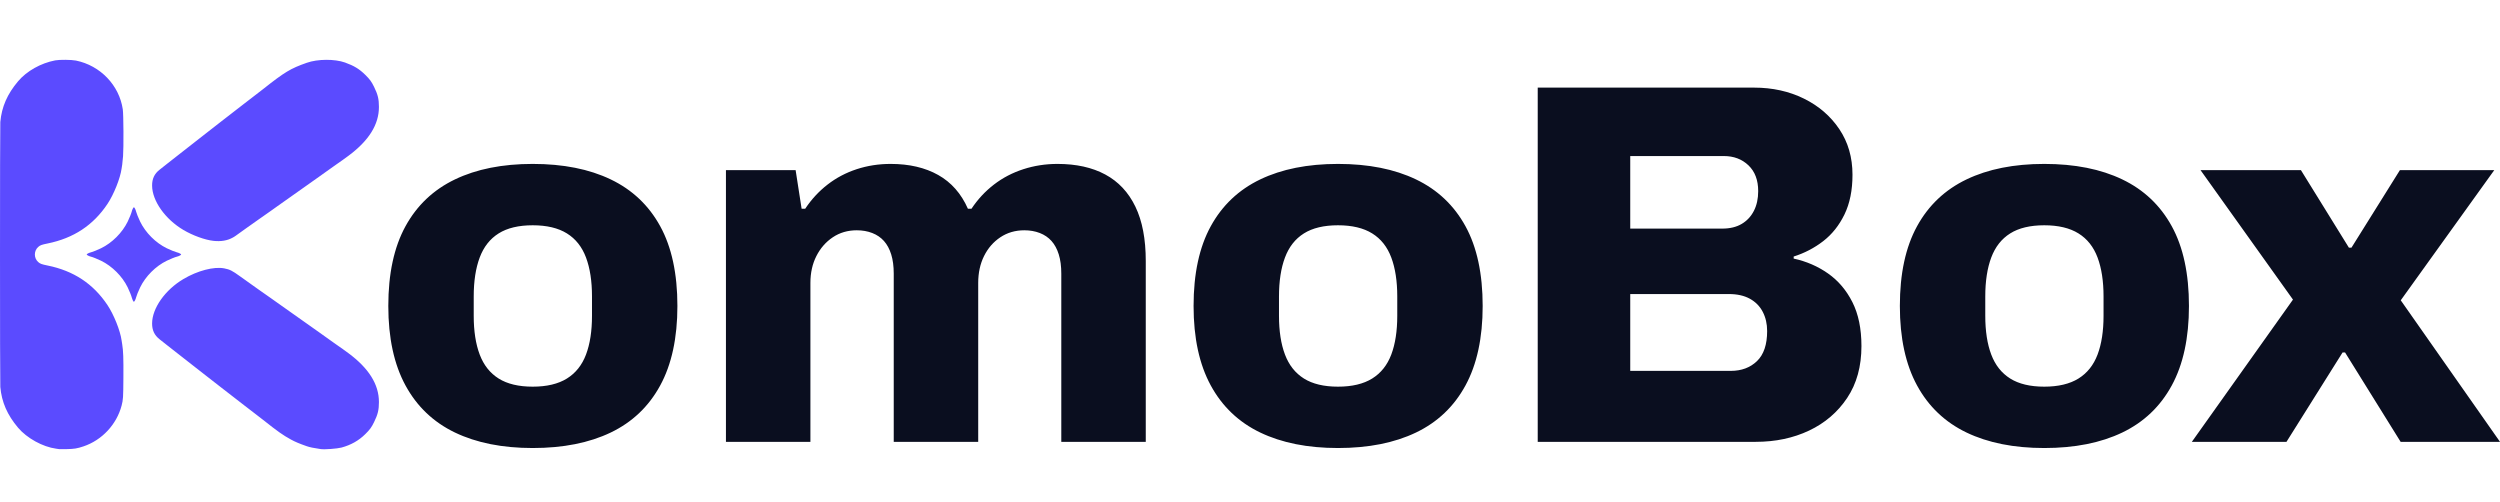
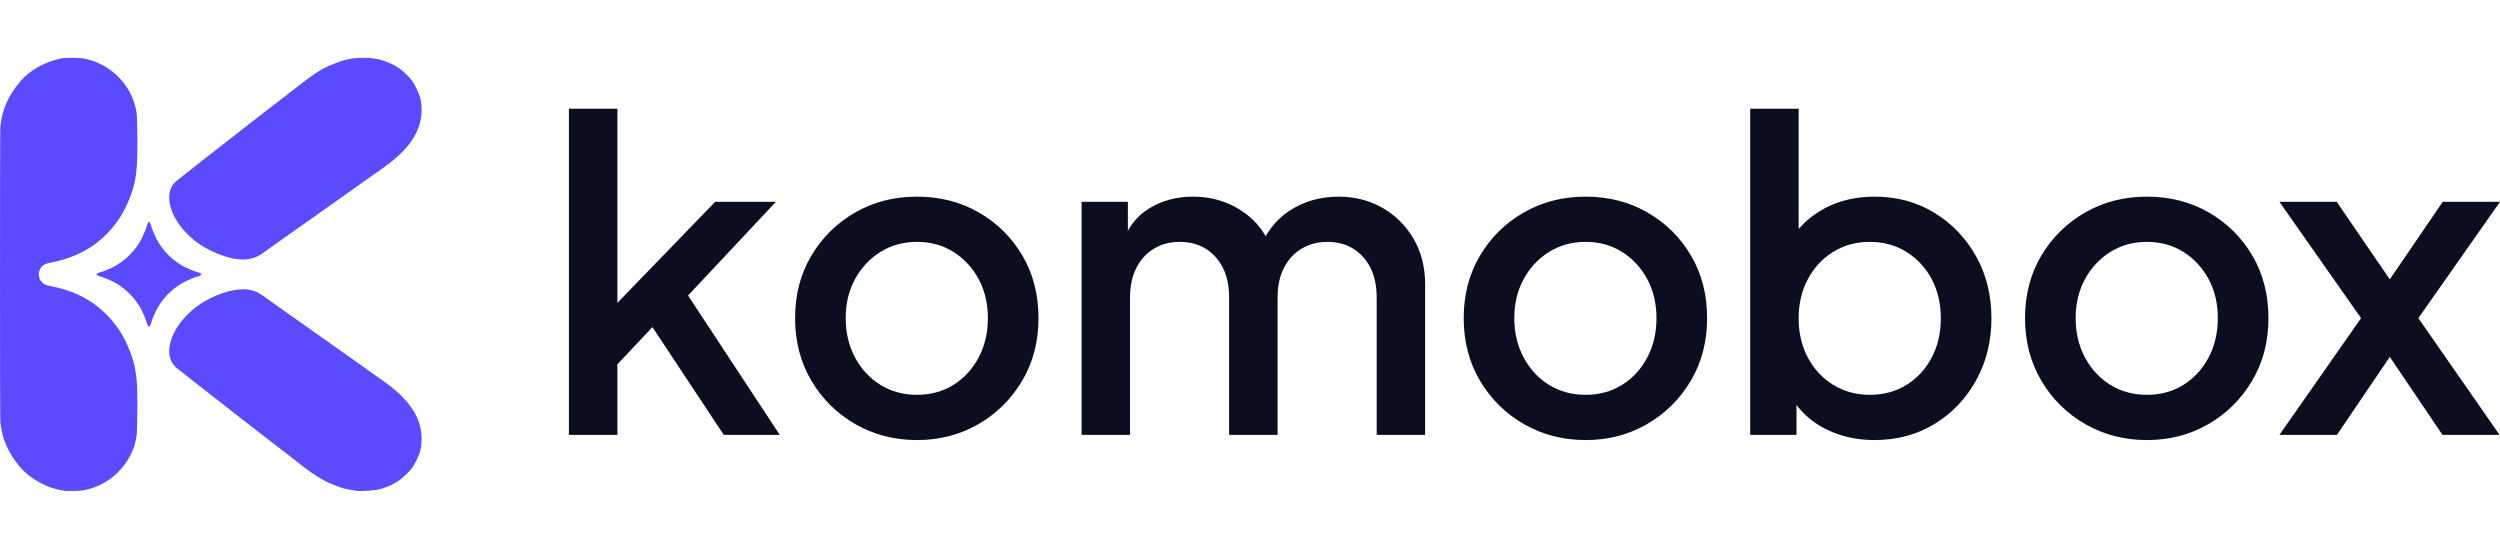
- <svg xmlns="http://www.w3.org/2000/svg" width="757.391" height="152" viewBox="0 0 757.391 152" fill="none" role="img" aria-label="KomoBox">
-   <g transform="translate(-11.700 133.857) scale(0.156185)">
-     <path d="M58.38 232.08 C58.25 232.05 57.52 231.94 56.76 231.84 C49.59 230.87 41.16 226.22 36.44 220.64 C30.65 213.78 27.68 206.95 26.95 198.86 C26.73 196.38 26.73 59.77 26.95 57.3 C27.68 49.2 30.65 42.38 36.44 35.52 C41.05 30.06 48.58 25.82 56.28 24.35 C58.58 23.91 65 23.97 67.37 24.45 C80.41 27.11 90.51 37.64 92.4 50.54 C92.79 53.22 92.89 71.01 92.54 75.57 C92.4 77.38 92.19 79.43 92.08 80.12 C91.96 80.82 91.82 81.73 91.76 82.16 C91.06 87.33 87.61 95.97 84.21 101.06 C76.62 112.44 66.13 119.36 52.22 122.19 C49 122.84 48.25 123.11 47.2 124.05 C44.82 126.14 44.82 130.02 47.2 132.11 C48.25 133.04 49 133.31 52.22 133.97 C66.13 136.79 76.62 143.72 84.21 155.1 C87.61 160.18 91.06 168.82 91.76 174 C91.82 174.42 91.96 175.34 92.08 176.03 C92.65 179.44 92.8 183.54 92.72 193.88 C92.65 204.65 92.58 205.68 91.77 208.79 C89.13 218.89 81.28 227.3 71.39 230.61 C67.96 231.76 66.42 232.01 62.25 232.08 C60.25 232.11 58.51 232.11 58.38 232.08 Z M198.16 232.06 C194.52 231.53 192.23 231.06 190.73 230.53 C186.63 229.09 184.51 228.2 182.22 226.94 C177.95 224.6 175.39 222.8 167.34 216.43 C166.57 215.83 164.93 214.56 163.7 213.62 C162.46 212.69 159.53 210.43 157.18 208.6 C149.24 202.43 148.33 201.73 144.8 199.01 C142.86 197.52 140.58 195.74 139.73 195.06 C138.88 194.38 137.54 193.33 136.75 192.74 C135.97 192.14 133.96 190.57 132.28 189.25 C128.75 186.45 125.09 183.59 121.8 181.05 C120.53 180.06 118.09 178.15 116.38 176.8 C114.68 175.45 112.73 173.91 112.04 173.37 C109.28 171.19 108.03 168.52 108.06 164.86 C108.11 156.76 115.03 146.97 124.78 141.2 C132.35 136.71 141.09 134.43 146.59 135.49 C149.6 136.07 150.83 136.69 155.1 139.77 C159.09 142.65 159.59 143 161.07 144.03 C161.88 144.6 163.65 145.86 165.02 146.84 C166.38 147.82 168.16 149.06 168.97 149.61 C169.77 150.15 171.11 151.09 171.93 151.69 C172.75 152.29 173.93 153.13 174.55 153.55 C175.18 153.98 178.87 156.59 182.76 159.36 C189.38 164.07 191.11 165.29 197.08 169.49 C198.35 170.39 200.09 171.64 200.95 172.25 C201.8 172.87 203.61 174.16 204.97 175.12 C210.07 178.68 210.72 179.15 212.93 180.78 C223.88 188.89 229.27 197.5 229.27 206.91 C229.27 211.14 228.69 213.53 226.66 217.67 C225.26 220.52 224.46 221.61 221.94 224.1 C218.48 227.53 214.28 229.89 209.27 231.24 C206.94 231.86 200.21 232.36 198.16 232.06 Z M97.68 152.43 C97.46 151.94 97.24 151.31 97.18 151.03 C97.02 150.24 95.92 147.52 95.02 145.66 C92.13 139.71 86.7 134.29 80.76 131.4 C78.9 130.5 76.18 129.4 75.38 129.24 C74.44 129.04 73.1 128.36 73.1 128.08 C73.1 127.79 74.44 127.12 75.38 126.92 C76.18 126.75 78.9 125.66 80.76 124.75 C86.7 121.87 92.13 116.44 95.02 110.5 C95.92 108.63 97.02 105.92 97.18 105.12 C97.38 104.17 98.06 102.83 98.34 102.83 C98.62 102.83 99.3 104.17 99.5 105.12 C99.67 105.92 100.76 108.63 101.67 110.5 C104.55 116.44 109.98 121.87 115.92 124.75 C117.79 125.66 120.5 126.75 121.3 126.92 C122.25 127.12 123.59 127.79 123.59 128.08 C123.59 128.36 122.25 129.04 121.3 129.24 C120.5 129.4 117.79 130.5 115.92 131.4 C109.98 134.29 104.55 139.71 101.67 145.66 C100.76 147.52 99.67 150.24 99.5 151.03 C99.3 151.98 98.62 153.32 98.34 153.32 C98.16 153.32 97.94 153.02 97.68 152.43 Z M140.85 120.79 C136.3 120.29 129.78 117.92 124.78 114.96 C115.03 109.19 108.11 99.4 108.06 91.29 C108.03 87.63 109.28 84.96 112.04 82.79 C112.73 82.25 114.68 80.71 116.38 79.36 C118.09 78.01 120.53 76.1 121.8 75.11 C125.09 72.56 128.75 69.7 132.28 66.91 C133.96 65.58 135.97 64.01 136.75 63.42 C137.54 62.82 138.88 61.77 139.73 61.09 C140.58 60.41 142.86 58.63 144.8 57.14 C148.33 54.43 149.24 53.73 157.18 47.55 C159.53 45.73 162.46 43.47 163.7 42.53 C164.93 41.59 166.57 40.33 167.34 39.72 C178.99 30.51 182 28.7 190.73 25.63 C196.52 23.58 205.63 23.53 211.14 25.49 C215.92 27.2 218.83 28.97 221.94 32.05 C224.46 34.54 225.26 35.64 226.66 38.48 C228.69 42.62 229.27 45.01 229.27 49.24 C229.27 58.65 223.88 67.27 212.93 75.37 C210.72 77.01 210.07 77.47 204.97 81.04 C203.61 81.99 201.8 83.28 200.95 83.9 C200.09 84.52 198.35 85.76 197.08 86.66 C191.11 90.86 189.38 92.09 182.76 96.79 C178.87 99.56 175.18 102.17 174.55 102.6 C173.93 103.03 172.75 103.87 171.93 104.47 C171.11 105.07 169.77 106.01 168.97 106.55 C168.16 107.09 166.38 108.34 165.02 109.32 C163.65 110.3 161.88 111.56 161.07 112.12 C160.26 112.69 159.07 113.53 158.43 113.98 C151.7 118.83 152.32 118.4 151.15 119.05 C148.3 120.65 144.85 121.23 140.85 120.79 Z" fill="#5B4BFF" fill-rule="evenodd" transform="translate(-22.31 -828.31) scale(3.63)" />
-     <path d="M1108.236 12.0Q1020.062 12.0 957.443 -18.043Q894.823 -48.087 861.476 -109.359Q828.128 -170.63 828.128 -263.543Q828.128 -357.457 861.476 -418.228Q894.823 -479.0 957.443 -509.043Q1020.062 -539.087 1108.236 -539.087Q1196.866 -539.087 1259.529 -509.043Q1322.192 -479.0 1355.54 -418.228Q1388.887 -357.457 1388.887 -263.543Q1388.887 -170.63 1355.54 -109.359Q1322.192 -48.087 1259.529 -18.043Q1196.866 12.0 1108.236 12.0ZM1108.236 -107.021Q1149.171 -107.021 1174.595 -122.804Q1200.019 -138.586 1211.617 -169.293Q1223.215 -200.0 1223.215 -244.587V-281.956Q1223.215 -326.543 1211.617 -357.522Q1200.019 -388.5 1174.595 -404.283Q1149.171 -420.066 1108.236 -420.066Q1067.301 -420.066 1042.149 -404.283Q1016.996 -388.5 1005.398 -357.522Q993.8 -326.543 993.8 -281.956V-244.587Q993.8 -200.0 1005.398 -169.293Q1016.996 -138.586 1042.149 -122.804Q1067.301 -107.021 1108.236 -107.021Z M1483.041 0.0V-527.087H1618.192L1629.822 -452.196H1636.822Q1654.909 -479.457 1680.17 -499.043Q1705.431 -518.63 1736.648 -528.859Q1767.865 -539.087 1802.409 -539.087Q1856.561 -539.087 1894.735 -517.641Q1932.908 -496.196 1952.365 -452.196H1959.365Q1977.452 -479.457 2002.897 -499.043Q2028.343 -518.63 2059.973 -528.859Q2091.604 -539.087 2126.06 -539.087Q2180.669 -539.087 2218.842 -518.554Q2257.016 -498.022 2277.201 -456.305Q2297.386 -414.587 2297.386 -350.674V0.0H2133.54V-326.218Q2133.54 -347.783 2128.627 -363.566Q2123.714 -379.349 2114.572 -389.577Q2105.431 -399.805 2091.833 -405.077Q2078.235 -410.349 2061.865 -410.349Q2035.583 -410.349 2015.3 -396.794Q1995.017 -383.24 1983.691 -360.403Q1972.365 -337.565 1972.365 -308.174V0.0H1808.519V-326.218Q1808.519 -347.783 1803.606 -363.566Q1798.693 -379.349 1789.551 -389.577Q1780.41 -399.805 1766.812 -405.077Q1753.214 -410.349 1736.844 -410.349Q1710.562 -410.349 1690.322 -396.794Q1670.083 -383.24 1658.485 -360.403Q1646.887 -337.565 1646.887 -308.174V0.0Z M2670.236 12.0Q2582.062 12.0 2519.443 -18.043Q2456.823 -48.087 2423.476 -109.359Q2390.128 -170.63 2390.128 -263.543Q2390.128 -357.457 2423.476 -418.228Q2456.823 -479.0 2519.443 -509.043Q2582.062 -539.087 2670.236 -539.087Q2758.866 -539.087 2821.529 -509.043Q2884.192 -479.0 2917.54 -418.228Q2950.887 -357.457 2950.887 -263.543Q2950.887 -170.63 2917.54 -109.359Q2884.192 -48.087 2821.529 -18.043Q2758.866 12.0 2670.236 12.0ZM2670.236 -107.021Q2711.171 -107.021 2736.595 -122.804Q2762.019 -138.586 2773.617 -169.293Q2785.215 -200.0 2785.215 -244.587V-281.956Q2785.215 -326.543 2773.617 -357.522Q2762.019 -388.5 2736.595 -404.283Q2711.171 -420.066 2670.236 -420.066Q2629.301 -420.066 2604.149 -404.283Q2578.996 -388.5 2567.398 -357.522Q2555.8 -326.543 2555.8 -281.956V-244.587Q2555.8 -200.0 2567.398 -169.293Q2578.996 -138.586 2604.149 -122.804Q2629.301 -107.021 2670.236 -107.021Z M3057.672 0.0V-687.087H3477.322Q3530.692 -687.087 3573.92 -665.815Q3617.148 -644.543 3642.692 -606.543Q3668.235 -568.543 3668.235 -518.087Q3668.235 -473.109 3652.692 -441.109Q3637.148 -409.109 3611.376 -389.239Q3585.605 -369.37 3554.148 -359.457V-355.457Q3591.061 -347.457 3620.789 -326.587Q3650.518 -305.717 3668.061 -270.946Q3685.605 -236.174 3685.605 -185.739Q3685.605 -126.63 3657.92 -85.174Q3630.235 -43.717 3584.094 -21.859Q3537.952 0.0 3480.583 0.0ZM3237.126 -137.629H3432.062Q3463.28 -137.629 3482.987 -156.597Q3502.694 -175.564 3502.694 -214.869Q3502.694 -235.804 3494.139 -252.185Q3485.585 -268.565 3469.063 -277.62Q3452.541 -286.674 3428.41 -286.674H3237.126ZM3237.126 -413.608H3415.606Q3437.997 -413.608 3453.334 -422.706Q3468.672 -431.804 3476.998 -448.087Q3485.324 -464.37 3485.324 -486.283Q3485.324 -518.327 3466.443 -536.338Q3447.563 -554.349 3418.801 -554.349H3237.126Z M4040.236 12.0Q3952.062 12.0 3889.443 -18.043Q3826.823 -48.087 3793.476 -109.359Q3760.128 -170.63 3760.128 -263.543Q3760.128 -357.457 3793.476 -418.228Q3826.823 -479.0 3889.443 -509.043Q3952.062 -539.087 4040.236 -539.087Q4128.866 -539.087 4191.529 -509.043Q4254.192 -479.0 4287.54 -418.228Q4320.887 -357.457 4320.887 -263.543Q4320.887 -170.63 4287.54 -109.359Q4254.192 -48.087 4191.529 -18.043Q4128.866 12.0 4040.236 12.0ZM4040.236 -107.021Q4081.171 -107.021 4106.595 -122.804Q4132.019 -138.586 4143.617 -169.293Q4155.215 -200.0 4155.215 -244.587V-281.956Q4155.215 -326.543 4143.617 -357.522Q4132.019 -388.5 4106.595 -404.283Q4081.171 -420.066 4040.236 -420.066Q3999.301 -420.066 3974.149 -404.283Q3948.996 -388.5 3937.398 -357.522Q3925.8 -326.543 3925.8 -281.956V-244.587Q3925.8 -200.0 3937.398 -169.293Q3948.996 -138.586 3974.149 -122.804Q3999.301 -107.021 4040.236 -107.021Z M4326.498 0.0 4522.65 -275.891 4343.302 -527.087H4538.039L4631.17 -376.586H4636.083L4730.127 -527.087H4913.147L4731.713 -274.543L4924.234 0.0H4731.497L4623.736 -173.305H4618.822L4510.061 0.0Z" fill="#0A0E1F" />
+ <svg xmlns="http://www.w3.org/2000/svg" width="692.389" height="152" viewBox="0 0 692.389 152" fill="none" role="img" aria-label="KomoBox">
+   <g transform="translate(0.000 120.444) scale(0.119314)">
+     <path d="M58.38 232.08 C58.25 232.05 57.52 231.94 56.76 231.84 C49.59 230.87 41.16 226.22 36.44 220.64 C30.65 213.78 27.68 206.95 26.95 198.86 C26.73 196.38 26.73 59.77 26.95 57.3 C27.68 49.2 30.65 42.38 36.44 35.52 C41.05 30.06 48.58 25.82 56.28 24.35 C58.58 23.91 65 23.97 67.37 24.45 C80.41 27.11 90.51 37.64 92.4 50.54 C92.79 53.22 92.89 71.01 92.54 75.57 C92.4 77.38 92.19 79.43 92.08 80.12 C91.96 80.82 91.82 81.73 91.76 82.16 C91.06 87.33 87.61 95.97 84.21 101.06 C76.62 112.44 66.13 119.36 52.22 122.19 C49 122.84 48.25 123.11 47.2 124.05 C44.82 126.14 44.82 130.02 47.2 132.11 C48.25 133.04 49 133.31 52.22 133.97 C66.13 136.79 76.62 143.72 84.21 155.1 C87.61 160.18 91.06 168.82 91.76 174 C91.82 174.42 91.96 175.34 92.08 176.03 C92.65 179.44 92.8 183.54 92.72 193.88 C92.65 204.65 92.58 205.68 91.77 208.79 C89.13 218.89 81.28 227.3 71.39 230.61 C67.96 231.76 66.42 232.01 62.25 232.08 C60.25 232.11 58.51 232.11 58.38 232.08 Z M198.16 232.06 C194.52 231.53 192.23 231.06 190.73 230.53 C186.63 229.09 184.51 228.2 182.22 226.94 C177.95 224.6 175.39 222.8 167.34 216.43 C166.57 215.83 164.93 214.56 163.7 213.62 C162.46 212.69 159.53 210.43 157.18 208.6 C149.24 202.43 148.33 201.73 144.8 199.01 C142.86 197.52 140.58 195.74 139.73 195.06 C138.88 194.38 137.54 193.33 136.75 192.74 C135.97 192.14 133.96 190.57 132.28 189.25 C128.75 186.45 125.09 183.59 121.8 181.05 C120.53 180.06 118.09 178.15 116.38 176.8 C114.68 175.45 112.73 173.91 112.04 173.37 C109.28 171.19 108.03 168.52 108.06 164.86 C108.11 156.76 115.03 146.97 124.78 141.2 C132.35 136.71 141.09 134.43 146.59 135.49 C149.6 136.07 150.83 136.69 155.1 139.77 C159.09 142.65 159.59 143 161.07 144.03 C161.88 144.6 163.65 145.86 165.02 146.84 C166.38 147.82 168.16 149.06 168.97 149.61 C169.77 150.15 171.11 151.09 171.93 151.69 C172.75 152.29 173.93 153.13 174.55 153.55 C175.18 153.98 178.87 156.59 182.76 159.36 C189.38 164.07 191.11 165.29 197.08 169.49 C198.35 170.39 200.09 171.64 200.95 172.25 C201.8 172.87 203.61 174.16 204.97 175.12 C210.07 178.68 210.72 179.15 212.93 180.78 C223.88 188.89 229.27 197.5 229.27 206.91 C229.27 211.14 228.69 213.53 226.66 217.67 C225.26 220.52 224.46 221.61 221.94 224.1 C218.48 227.53 214.28 229.89 209.27 231.24 C206.94 231.86 200.21 232.36 198.16 232.06 Z M97.68 152.43 C97.46 151.94 97.24 151.31 97.18 151.03 C97.02 150.24 95.92 147.52 95.02 145.66 C92.13 139.71 86.7 134.29 80.76 131.4 C78.9 130.5 76.18 129.4 75.38 129.24 C74.44 129.04 73.1 128.36 73.1 128.08 C73.1 127.79 74.44 127.12 75.38 126.92 C76.18 126.75 78.9 125.66 80.76 124.75 C86.7 121.87 92.13 116.44 95.02 110.5 C95.92 108.63 97.02 105.92 97.18 105.12 C97.38 104.17 98.06 102.83 98.34 102.83 C98.62 102.83 99.3 104.17 99.5 105.12 C99.67 105.92 100.76 108.63 101.67 110.5 C104.55 116.44 109.98 121.87 115.92 124.75 C117.79 125.66 120.5 126.75 121.3 126.92 C122.25 127.12 123.59 127.79 123.59 128.08 C123.59 128.36 122.25 129.04 121.3 129.24 C120.5 129.4 117.79 130.5 115.92 131.4 C109.98 134.29 104.55 139.71 101.67 145.66 C100.76 147.52 99.67 150.24 99.5 151.03 C99.3 151.98 98.62 153.32 98.34 153.32 C98.16 153.32 97.94 153.02 97.68 152.43 Z M140.85 120.79 C136.3 120.29 129.78 117.92 124.78 114.96 C115.03 109.19 108.11 99.4 108.06 91.29 C108.03 87.63 109.28 84.96 112.04 82.79 C112.73 82.25 114.68 80.71 116.38 79.36 C118.09 78.01 120.53 76.1 121.8 75.11 C125.09 72.56 128.75 69.7 132.28 66.91 C133.96 65.58 135.97 64.01 136.75 63.42 C137.54 62.82 138.88 61.77 139.73 61.09 C140.58 60.41 142.86 58.63 144.8 57.14 C148.33 54.43 149.24 53.73 157.18 47.55 C159.53 45.73 162.46 43.47 163.7 42.53 C164.93 41.59 166.57 40.33 167.34 39.72 C178.99 30.51 182 28.7 190.73 25.63 C196.52 23.58 205.63 23.53 211.14 25.49 C215.92 27.2 218.83 28.97 221.94 32.05 C224.46 34.54 225.26 35.64 226.66 38.48 C228.69 42.62 229.27 45.01 229.27 49.24 C229.27 58.65 223.88 67.27 212.93 75.37 C210.72 77.01 210.07 77.47 204.97 81.04 C203.61 81.99 201.8 83.28 200.95 83.9 C200.09 84.52 198.35 85.76 197.08 86.66 C191.11 90.86 189.38 92.09 182.76 96.79 C178.87 99.56 175.18 102.17 174.55 102.6 C173.93 103.03 172.75 103.87 171.93 104.47 C171.11 105.07 169.77 106.01 168.97 106.55 C168.16 107.09 166.38 108.34 165.02 109.32 C163.65 110.3 161.88 111.56 161.07 112.12 C160.26 112.69 159.07 113.53 158.43 113.98 C151.7 118.83 152.32 118.4 151.15 119.05 C148.3 120.65 144.85 121.23 140.85 120.79 Z" fill="#5B4BFF" fill-rule="evenodd" transform="translate(-129.454 -991.622) scale(4.83308)" />
+     <path d="M1320.58 0V-757H1433.08V-249.5L1389.08 -261L1660.08 -541H1801.08L1597.08 -323.5L1810.08 0H1680.08L1490.08 -287L1557.58 -296L1397.58 -126L1433.08 -200.5V0Z M2128.58 12Q2050.08 12 1985.83 -24.75Q1921.58 -61.5 1883.58 -125.5Q1845.58 -189.5 1845.58 -271Q1845.58 -352.5 1883.33 -416Q1921.08 -479.5 1985.08 -516.25Q2049.08 -553 2128.58 -553Q2208.08 -553 2271.83 -516.5Q2335.58 -480 2373.08 -416.5Q2410.58 -353 2410.58 -271Q2410.58 -189 2372.33 -125Q2334.08 -61 2270.33 -24.5Q2206.58 12 2128.58 12ZM2128.58 -93Q2176.08 -93 2213.08 -116Q2250.08 -139 2271.58 -179.5Q2293.08 -220 2293.08 -271Q2293.08 -322 2271.58 -361.75Q2250.08 -401.5 2213.08 -424.75Q2176.08 -448 2128.58 -448Q2081.08 -448 2043.83 -424.75Q2006.58 -401.5 1984.83 -361.75Q1963.08 -322 1963.08 -271Q1963.08 -220 1984.83 -179.5Q2006.58 -139 2043.83 -116Q2081.08 -93 2128.58 -93Z M2510.58 0V-541H2618.08V-423.5L2604.58 -442Q2621.58 -497 2666.33 -525Q2711.08 -553 2769.08 -553Q2834.08 -553 2884.83 -518.25Q2935.58 -483.5 2952.58 -426.5L2920.58 -424Q2944.08 -488.5 2993.83 -520.75Q3043.58 -553 3107.08 -553Q3163.58 -553 3209.08 -527Q3254.58 -501 3281.33 -455Q3308.08 -409 3308.08 -349.5V0H3195.58V-319Q3195.58 -359.5 3181.08 -388Q3166.58 -416.5 3141.08 -432.25Q3115.58 -448 3081.08 -448Q3047.58 -448 3021.33 -432.25Q2995.08 -416.5 2980.33 -387.75Q2965.58 -359 2965.58 -319V0H2853.08V-319Q2853.08 -359.5 2838.58 -388Q2824.08 -416.5 2798.58 -432.25Q2773.08 -448 2738.58 -448Q2704.58 -448 2678.58 -432.25Q2652.58 -416.5 2637.83 -387.75Q2623.08 -359 2623.08 -319V0Z M3680.58 12Q3602.08 12 3537.83 -24.75Q3473.58 -61.5 3435.58 -125.5Q3397.58 -189.5 3397.58 -271Q3397.58 -352.5 3435.33 -416Q3473.08 -479.5 3537.08 -516.25Q3601.08 -553 3680.58 -553Q3760.08 -553 3823.83 -516.5Q3887.58 -480 3925.08 -416.5Q3962.58 -353 3962.58 -271Q3962.58 -189 3924.33 -125Q3886.08 -61 3822.33 -24.5Q3758.58 12 3680.58 12ZM3680.58 -93Q3728.08 -93 3765.08 -116Q3802.08 -139 3823.58 -179.5Q3845.08 -220 3845.08 -271Q3845.08 -322 3823.58 -361.75Q3802.08 -401.5 3765.08 -424.75Q3728.08 -448 3680.58 -448Q3633.08 -448 3595.83 -424.75Q3558.58 -401.5 3536.83 -361.75Q3515.08 -322 3515.08 -271Q3515.08 -220 3536.83 -179.5Q3558.58 -139 3595.83 -116Q3633.08 -93 3680.58 -93Z M4351.08 12Q4288.58 12 4237.08 -14Q4185.58 -40 4157.08 -89L4170.08 -110V0H4062.58V-757H4175.08V-429L4157.58 -454.5Q4187.08 -500.5 4237.08 -526.75Q4287.08 -553 4351.58 -553Q4428.58 -553 4489.83 -515.75Q4551.08 -478.5 4586.83 -414.75Q4622.58 -351 4622.58 -270.5Q4622.58 -191 4587.08 -126.75Q4551.58 -62.5 4490.33 -25.25Q4429.08 12 4351.08 12ZM4340.08 -93Q4388.08 -93 4425.33 -116Q4462.58 -139 4483.83 -179.25Q4505.08 -219.5 4505.08 -270.5Q4505.08 -322 4483.83 -361.75Q4462.58 -401.5 4425.33 -424.75Q4388.08 -448 4340.08 -448Q4293.08 -448 4255.58 -425Q4218.08 -402 4196.58 -361.75Q4175.08 -321.5 4175.08 -270.5Q4175.08 -219.5 4196.58 -179.25Q4218.08 -139 4255.58 -116Q4293.08 -93 4340.08 -93Z M4983.58 12Q4905.08 12 4840.83 -24.75Q4776.58 -61.5 4738.58 -125.5Q4700.58 -189.5 4700.58 -271Q4700.58 -352.5 4738.33 -416Q4776.08 -479.5 4840.08 -516.25Q4904.08 -553 4983.58 -553Q5063.08 -553 5126.83 -516.5Q5190.58 -480 5228.08 -416.5Q5265.58 -353 5265.58 -271Q5265.58 -189 5227.33 -125Q5189.08 -61 5125.33 -24.5Q5061.58 12 4983.58 12ZM4983.58 -93Q5031.08 -93 5068.08 -116Q5105.08 -139 5126.58 -179.5Q5148.08 -220 5148.08 -271Q5148.08 -322 5126.58 -361.75Q5105.08 -401.5 5068.08 -424.75Q5031.08 -448 4983.58 -448Q4936.08 -448 4898.83 -424.75Q4861.58 -401.5 4839.83 -361.75Q4818.08 -322 4818.08 -271Q4818.08 -220 4839.83 -179.5Q4861.58 -139 4898.83 -116Q4936.08 -93 4983.58 -93Z M5291.08 0 5480.58 -271 5291.08 -541H5424.08L5579.08 -314.5H5515.58L5670.08 -541H5803.08L5613.58 -271L5802.08 0H5669.58L5516.58 -226.5H5578.08L5424.58 0Z" fill="#0A0E1F" />
  </g>
</svg>
